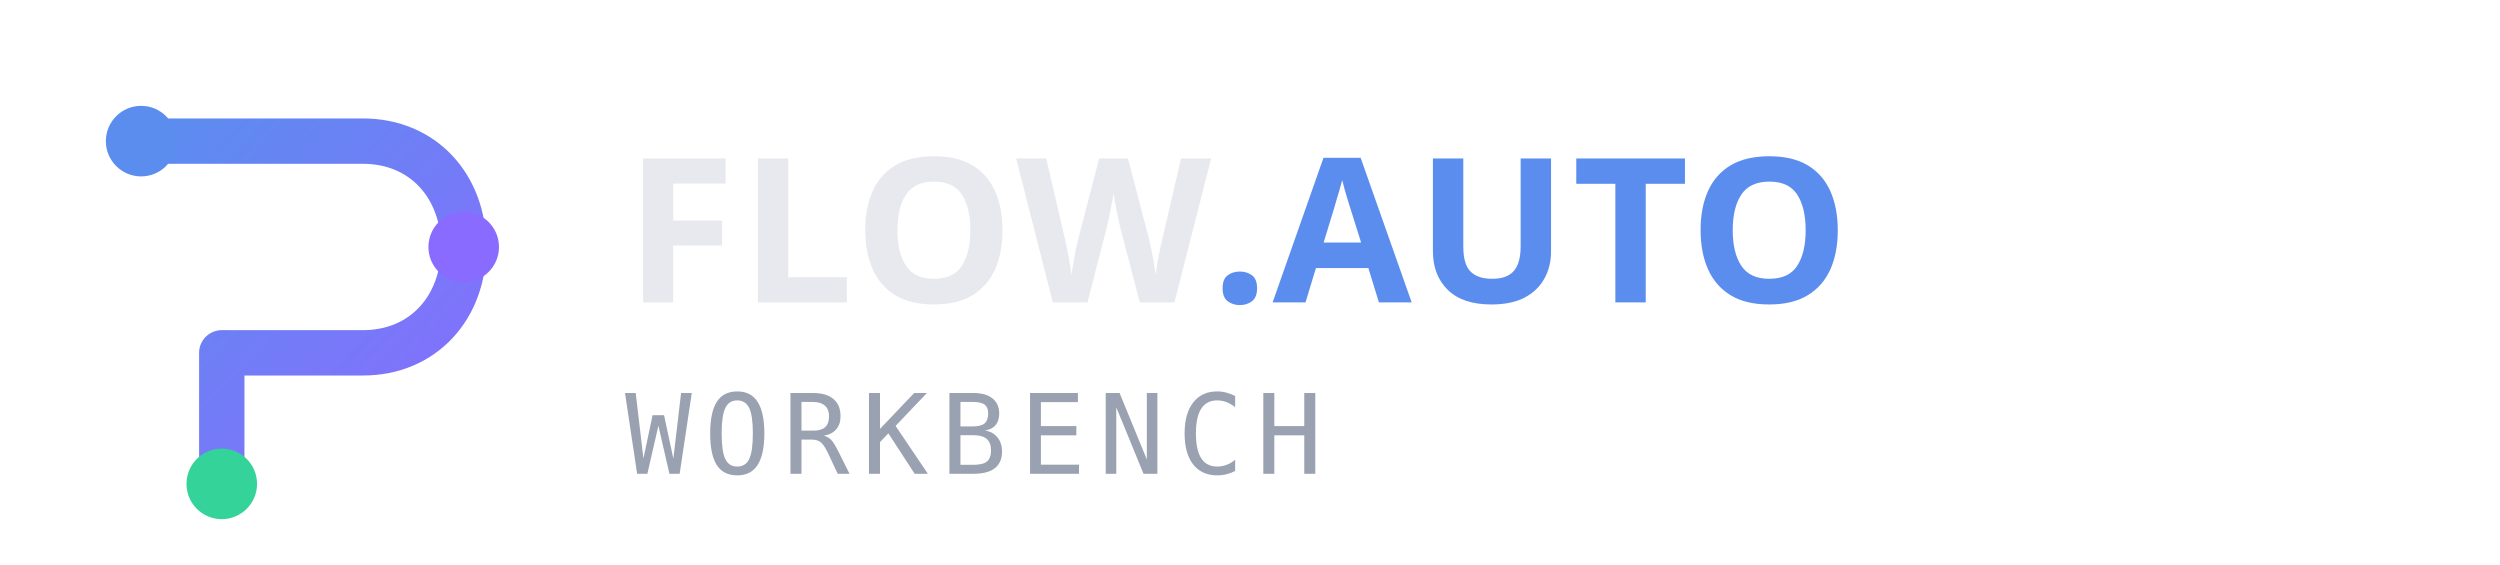
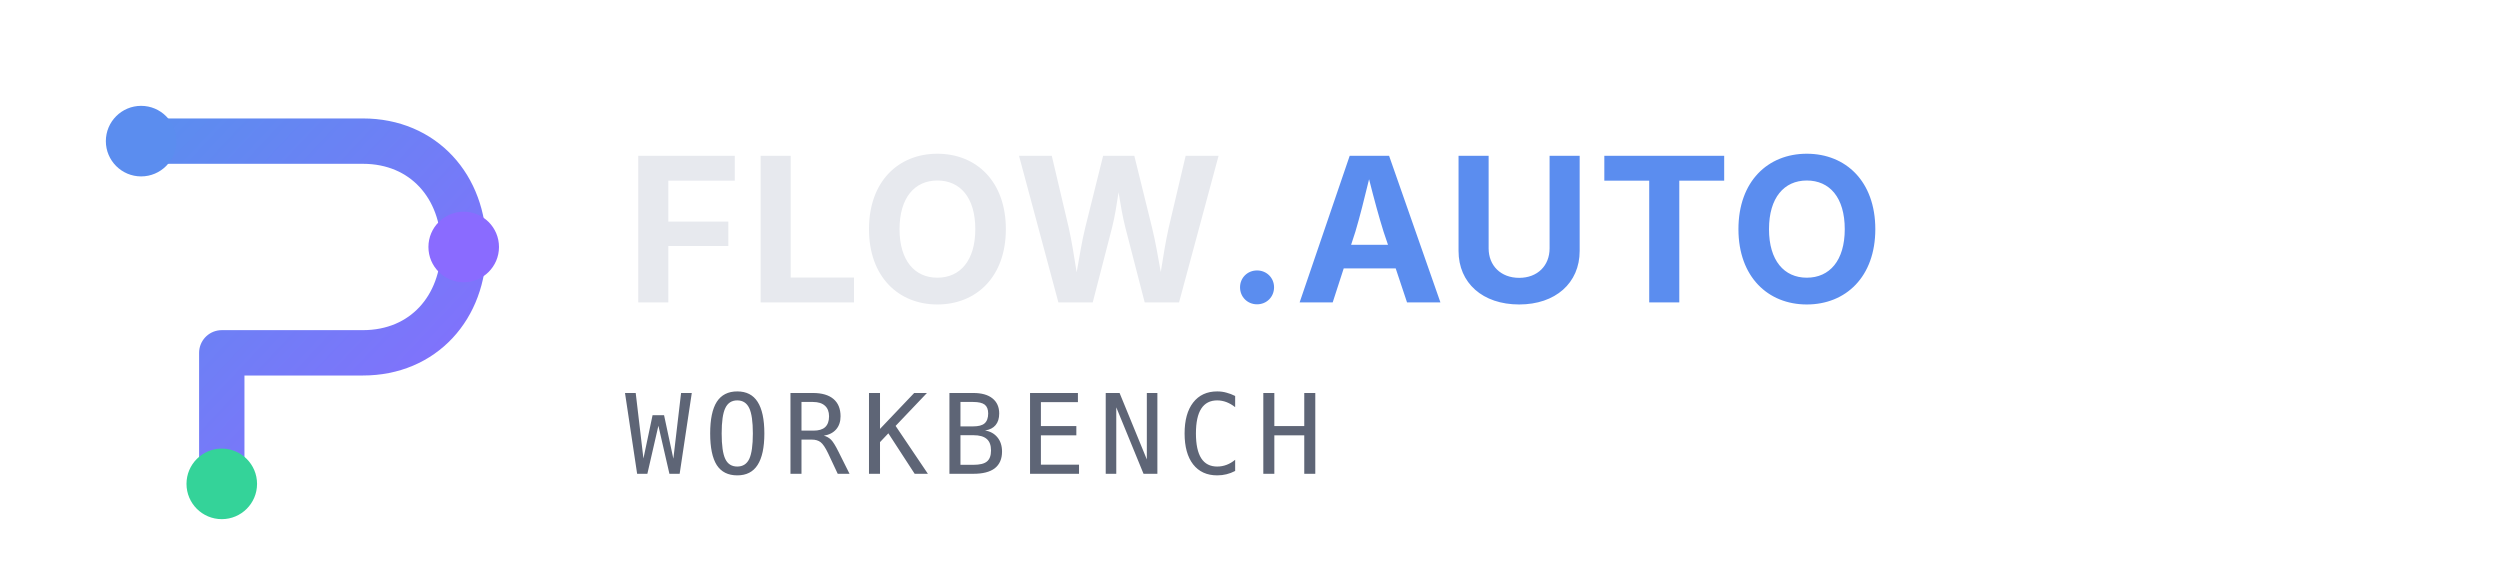
<svg xmlns="http://www.w3.org/2000/svg" viewBox="0 0 248 56" fill="none" role="img" aria-label="Flow Auto WorkBench">
  <defs>
    <linearGradient id="g" x1="0" y1="0" x2="1" y2="1">
      <stop offset="0%" stop-color="#5B8DEF" />
      <stop offset="100%" stop-color="#8A6BFF" />
    </linearGradient>
  </defs>
  <g transform="translate(4, 6)">
    <path d="M10 8 H32 C38 8 42 12.5 42 18.5 C42 24.5 38 29 32 29 H18 V42" stroke="url(#g)" stroke-width="4.5" stroke-linecap="round" stroke-linejoin="round" />
    <path d="M18 18.5 H30" stroke="url(#g)" stroke-width="4.5" stroke-linecap="round" />
    <circle cx="10" cy="8" r="3.5" fill="#5B8DEF" />
    <circle cx="42" cy="18.5" r="3.5" fill="#8A6BFF" />
    <circle cx="18" cy="42" r="3.5" fill="#34D399" />
  </g>
-   <text x="62" y="30" fill="#E7E9EE" font-family="Montserrat, system-ui, sans-serif" font-size="20" font-weight="700" letter-spacing="0.4">FLOW<tspan fill="#5B8DEF">.AUTO</tspan>
+   <text x="62" y="30" fill="#E7E9EE" font-family="system-ui, -apple-system, 'Segoe UI', sans-serif" font-size="20" font-weight="700" letter-spacing="0.4">FLOW<tspan fill="#5B8DEF">.AUTO</tspan>
  </text>
-   <text x="62" y="47" fill="#9AA2B1" font-family="IBM Plex Mono, ui-monospace, monospace" font-size="11" font-weight="500" letter-spacing="1.2">WORKBENCH</text>
+   <text x="62" y="47" fill="#5E6576" font-family="ui-monospace, 'SF Mono', Menlo, monospace" font-size="11" font-weight="500" letter-spacing="1.2">WORKBENCH</text>
</svg>
